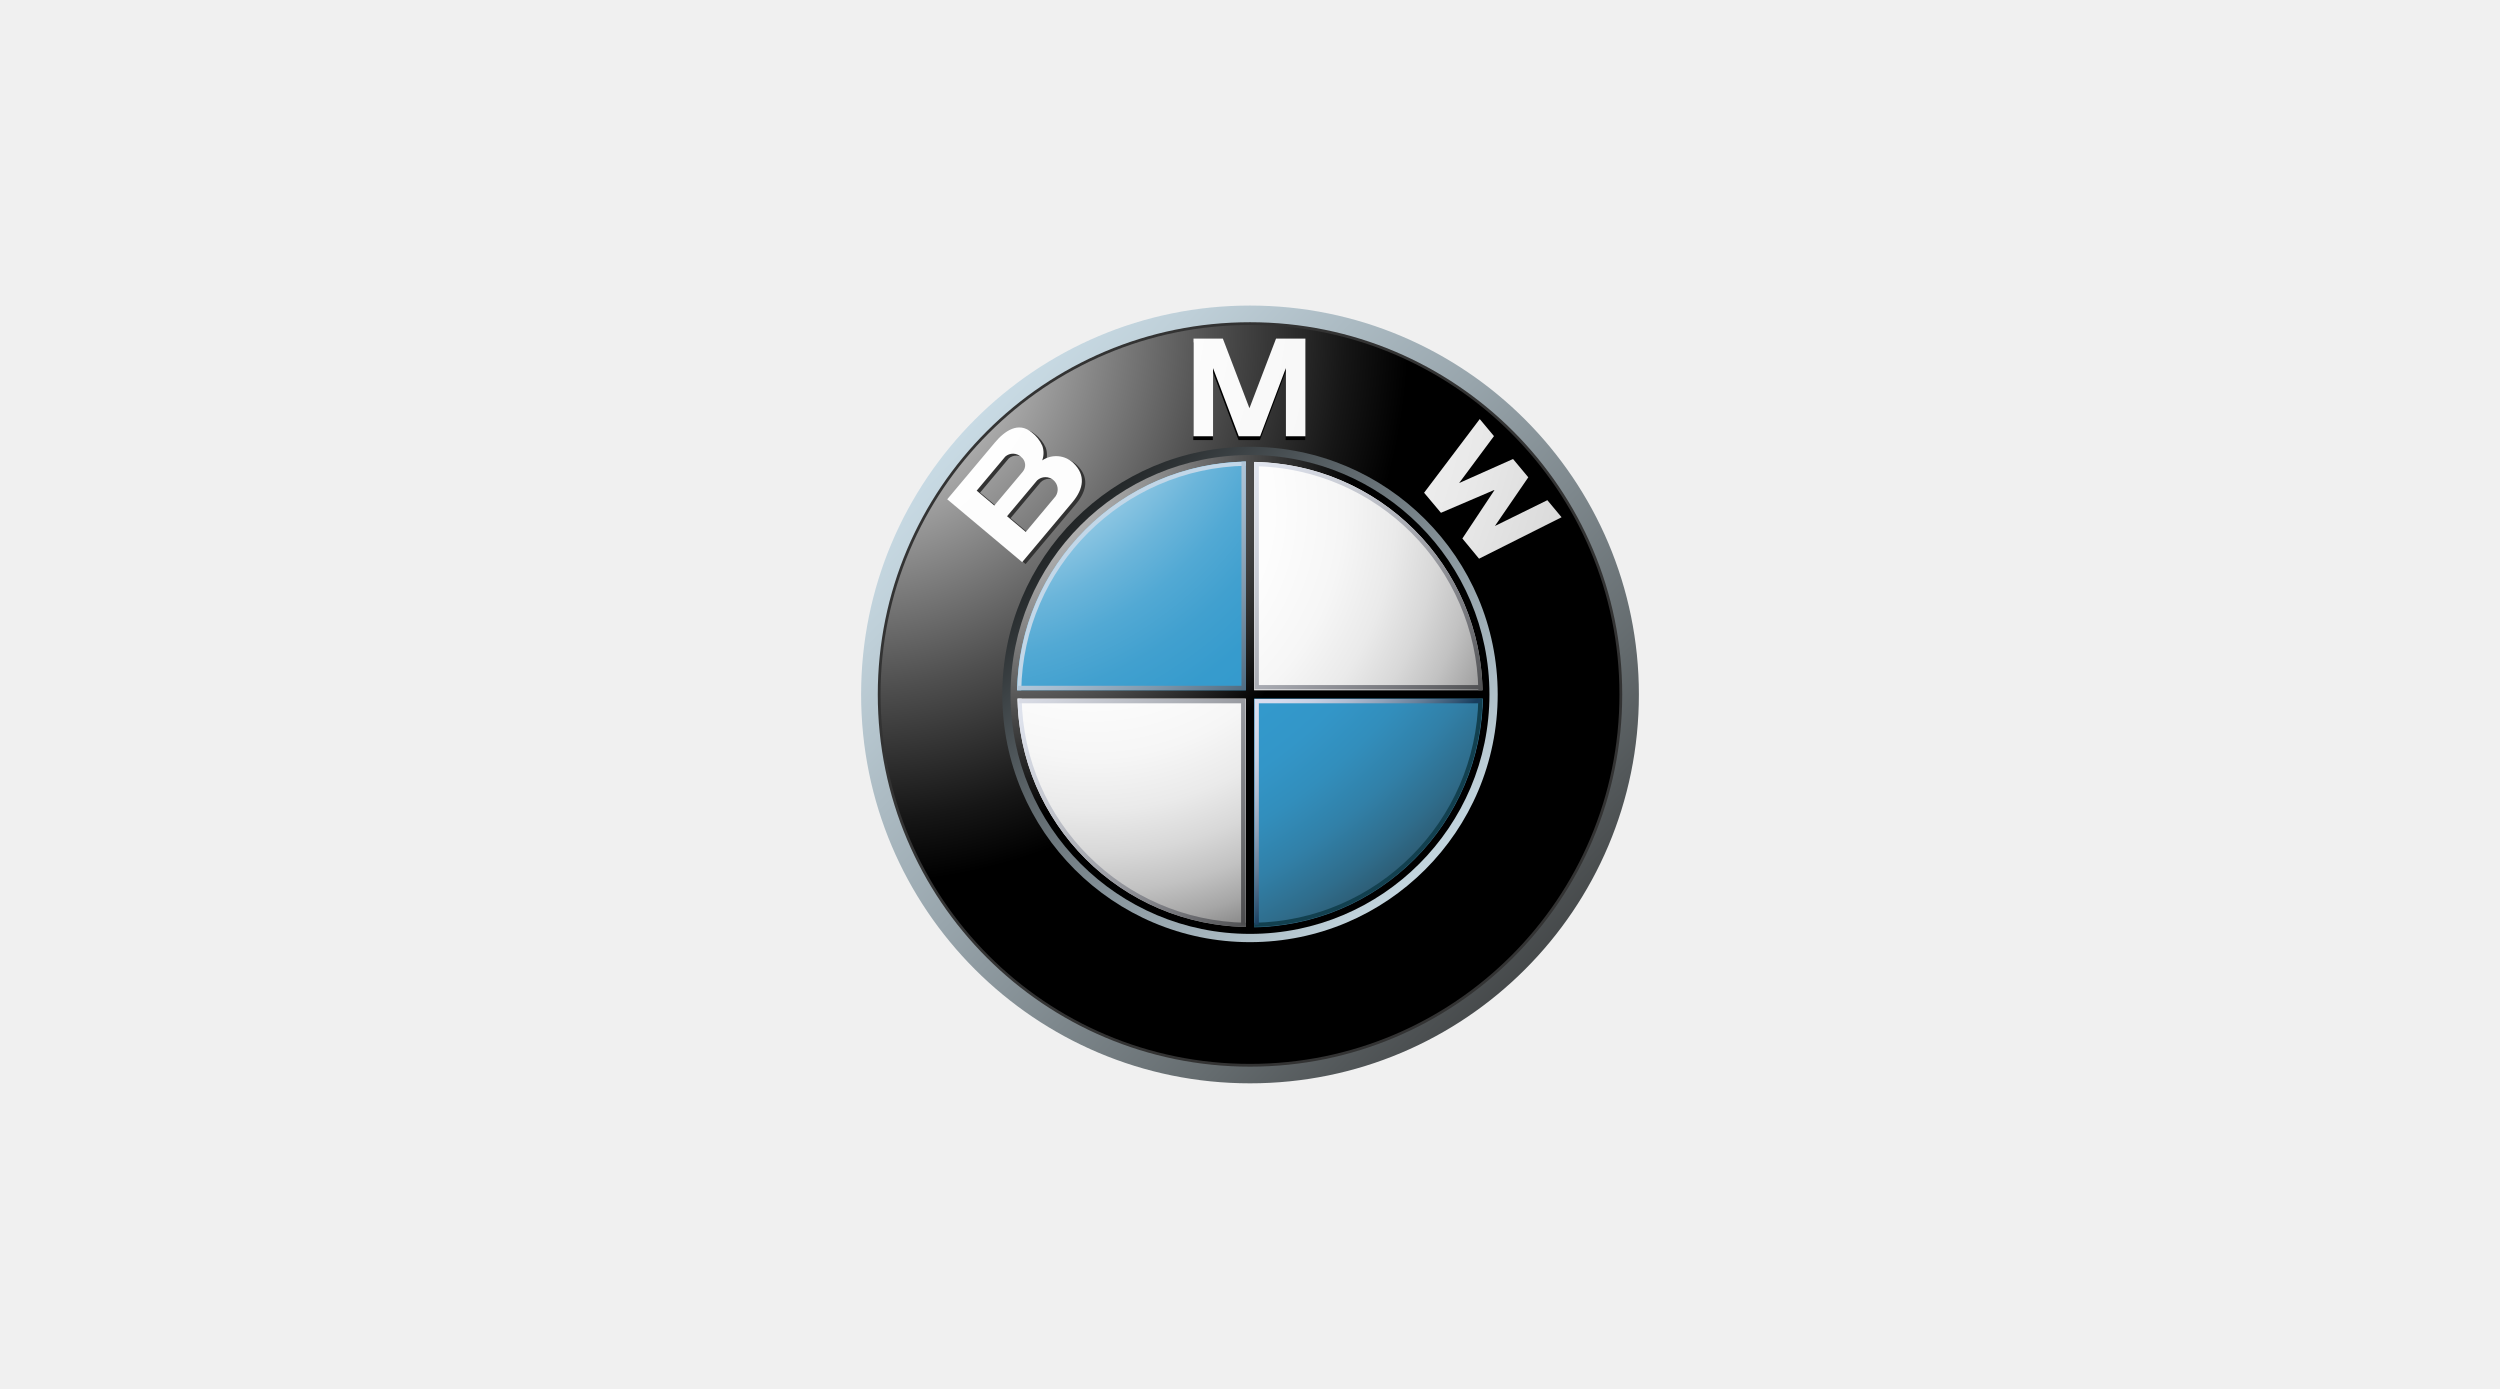
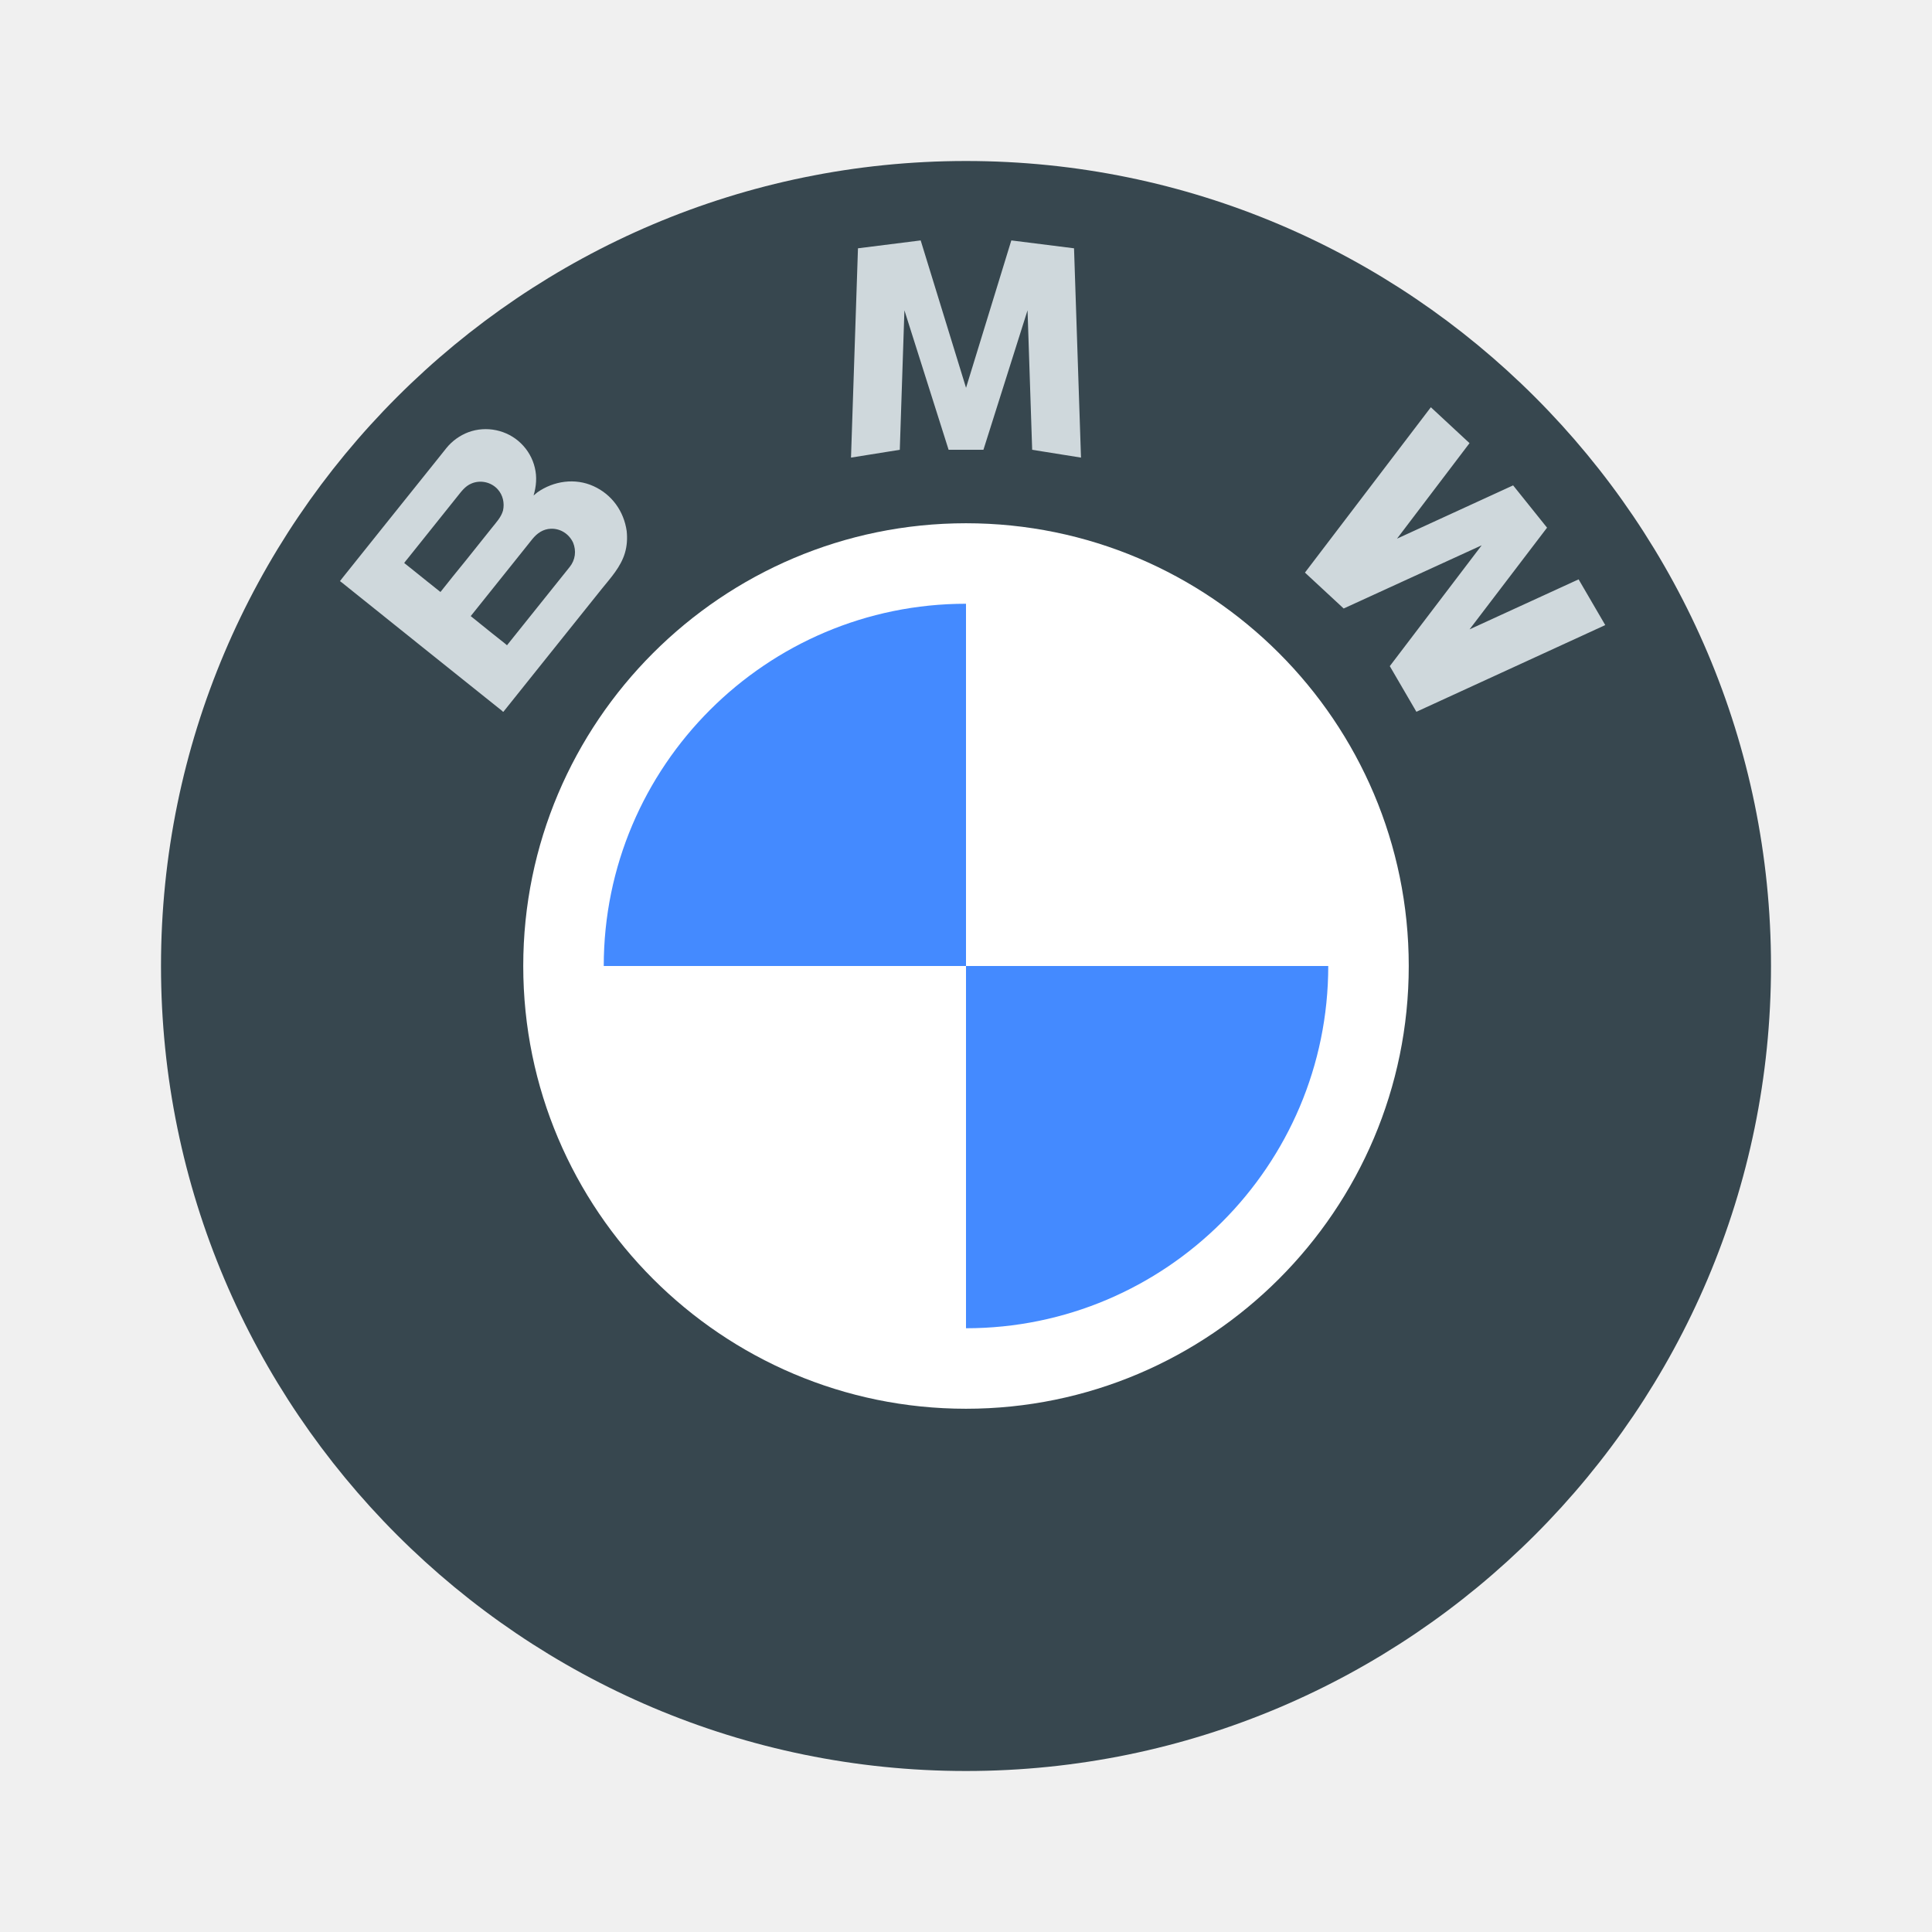
- <svg xmlns="http://www.w3.org/2000/svg" xmlns:xlink="http://www.w3.org/1999/xlink" id="Layer_1" data-name="Layer 1" width="180" height="100">
-   <defs>
-     <style>.cls-2{fill:#333}</style>
-     <linearGradient id="linear-gradient" x1="57.901" y1="83.019" x2="117.312" y2="25.608" gradientTransform="matrix(1 0 0 -1 0 102)" gradientUnits="userSpaceOnUse">
-       <stop offset="0" stop-color="#dff4ff" />
-       <stop offset=".098" stop-color="#d6eaf5" />
-       <stop offset=".268" stop-color="#bfd0d9" />
-       <stop offset=".488" stop-color="#98a5ac" />
-       <stop offset=".747" stop-color="#646b6e" />
-       <stop offset="1" stop-color="#2b2b2b" />
-     </linearGradient>
-     <radialGradient id="radial-gradient" cx="61.65" cy="78.148" r="39.781" gradientTransform="matrix(1 0 0 -1 0 102)" gradientUnits="userSpaceOnUse">
-       <stop offset="0" stop-color="#fff" />
-       <stop offset=".306" stop-color="#a8a8a8" />
-       <stop offset=".646" stop-color="#4f4f4f" />
-       <stop offset=".885" stop-color="#161616" />
-       <stop offset="1" />
-     </radialGradient>
-     <linearGradient id="linear-gradient-2" x1="822.531" y1="-999.55" x2="860.37" y2="-1036.115" gradientTransform="matrix(-1 0 0 1 932.976 1069.306)" gradientUnits="userSpaceOnUse">
-       <stop offset="0" stop-color="#dff4ff" />
-       <stop offset=".086" stop-color="#d6eaf5" />
-       <stop offset=".233" stop-color="#bed0d9" />
-       <stop offset=".424" stop-color="#96a4ac" />
-       <stop offset=".652" stop-color="#5f686d" />
-       <stop offset=".907" stop-color="#1a1d1e" />
-       <stop offset="1" />
-     </linearGradient>
-     <radialGradient id="radial-gradient-2" cx="54.506" cy="82.199" r="95.588" gradientTransform="matrix(1 0 0 -1 0 102)" gradientUnits="userSpaceOnUse">
-       <stop offset="0" stop-color="#fff" />
-       <stop offset=".31" stop-color="#fdfdfd" />
-       <stop offset=".451" stop-color="#f6f6f6" />
-       <stop offset=".557" stop-color="#e9e9e9" />
-       <stop offset=".646" stop-color="#d7d7d7" />
-       <stop offset=".724" stop-color="#bfbfbf" />
-       <stop offset=".794" stop-color="#a2a2a2" />
-       <stop offset=".859" stop-color="gray" />
-       <stop offset=".92" stop-color="#575757" />
-       <stop offset=".975" stop-color="#2b2b2b" />
-       <stop offset="1" stop-color="#141414" />
-     </radialGradient>
-     <radialGradient id="radial-gradient-3" cx="54.502" cy="82.199" r="95.597" xlink:href="#radial-gradient-2" />
-     <radialGradient id="radial-gradient-4" cx="54.496" cy="82.227" r="95.67" xlink:href="#radial-gradient-2" />
-     <radialGradient id="radial-gradient-5" cx="71.626" cy="68.947" r="25.783" gradientTransform="matrix(1 0 0 -1 0 102)" gradientUnits="userSpaceOnUse">
-       <stop offset="0" stop-color="#e6e6e6" />
-       <stop offset=".105" stop-color="#d6d6d6" />
-       <stop offset=".307" stop-color="#adadad" />
-       <stop offset=".588" stop-color="#6c6c6c" />
-       <stop offset=".933" stop-color="#121212" />
-       <stop offset="1" />
-     </radialGradient>
-     <radialGradient id="radial-gradient-6" cx="78.678" cy="65.479" r="37.496" gradientTransform="matrix(1 0 0 -1 0 102)" gradientUnits="userSpaceOnUse">
-       <stop offset="0" stop-color="#fff" />
-       <stop offset=".343" stop-color="#fdfdfd" />
-       <stop offset=".481" stop-color="#f6f6f6" />
-       <stop offset=".582" stop-color="#eaeaea" />
-       <stop offset=".665" stop-color="#d8d8d8" />
-       <stop offset=".737" stop-color="#c2c2c2" />
-       <stop offset=".802" stop-color="#a6a6a6" />
-       <stop offset=".86" stop-color="#848484" />
-       <stop offset=".913" stop-color="#5f5f5f" />
-       <stop offset=".949" stop-color="#404040" />
-       <stop offset=".957" stop-color="#404040" />
-       <stop offset="1" stop-color="#404040" />
-       <stop offset="1" />
-     </radialGradient>
-     <radialGradient id="radial-gradient-7" cx="67.668" cy="79.693" r="66.406" gradientTransform="matrix(1 0 0 -1 0 102)" gradientUnits="userSpaceOnUse">
-       <stop offset=".169" stop-color="#fff" />
-       <stop offset=".196" stop-color="#e0eff7" />
-       <stop offset=".241" stop-color="#b2d9ec" />
-       <stop offset=".287" stop-color="#8bc5e2" />
-       <stop offset=".335" stop-color="#6bb5da" />
-       <stop offset=".384" stop-color="#52a9d4" />
-       <stop offset=".436" stop-color="#41a0cf" />
-       <stop offset=".491" stop-color="#369bcd" />
-       <stop offset=".556" stop-color="#39c" />
-       <stop offset=".606" stop-color="#3396c8" />
-       <stop offset=".655" stop-color="#328ebc" />
-       <stop offset=".705" stop-color="#3180a8" />
-       <stop offset=".754" stop-color="#2f6d8c" />
-       <stop offset=".803" stop-color="#2d5468" />
-       <stop offset=".851" stop-color="#2a373d" />
-       <stop offset=".871" stop-color="#292929" />
-     </radialGradient>
-     <radialGradient id="radial-gradient-8" cx="67.668" cy="79.693" r="66.405" xlink:href="#radial-gradient-7" />
-     <radialGradient id="radial-gradient-9" cx="71.978" cy="68.622" r="25.289" xlink:href="#radial-gradient-5" />
-     <linearGradient id="linear-gradient-3" x1="86.684" y1="74.937" x2="111.346" y2="51.105" gradientTransform="matrix(1 0 0 -1 0 102)" gradientUnits="userSpaceOnUse">
-       <stop offset="0" stop-color="#f0f4ff" />
-       <stop offset=".109" stop-color="#ebeff9" />
-       <stop offset=".247" stop-color="#dce0ea" />
-       <stop offset=".403" stop-color="#c4c7cf" />
-       <stop offset=".57" stop-color="#a2a4ab" />
-       <stop offset=".747" stop-color="#76777c" />
-       <stop offset=".929" stop-color="#414243" />
-       <stop offset="1" stop-color="#2b2b2b" />
-     </linearGradient>
-     <linearGradient id="linear-gradient-4" x1="66.667" y1="54.816" x2="91.329" y2="30.984" xlink:href="#linear-gradient-3" />
-     <linearGradient id="linear-gradient-5" x1="78.598" y1="63.314" x2="91.386" y2="50.957" gradientTransform="matrix(1 0 0 -1 0 102)" gradientUnits="userSpaceOnUse">
-       <stop offset="0" stop-color="#c2d7e8" />
-       <stop offset=".134" stop-color="#bacfe1" />
-       <stop offset=".343" stop-color="#a4bacd" />
-       <stop offset=".6" stop-color="#8098ac" />
-       <stop offset=".894" stop-color="#4e697f" />
-       <stop offset="1" stop-color="#3a566d" />
-     </linearGradient>
-     <linearGradient id="linear-gradient-6" x1="72.193" y1="60.286" x2="96.607" y2="36.694" gradientTransform="matrix(1 0 0 -1 0 102)" gradientUnits="userSpaceOnUse">
-       <stop offset="0" stop-color="#f0f4ff" />
-       <stop offset=".097" stop-color="#e8ebf6" />
-       <stop offset=".257" stop-color="#d1d4dd" />
-       <stop offset=".459" stop-color="#abaeb5" />
-       <stop offset=".695" stop-color="#78797d" />
-       <stop offset=".958" stop-color="#363637" />
-       <stop offset="1" stop-color="#2b2b2b" />
-     </linearGradient>
-     <linearGradient id="linear-gradient-7" x1="90.188" y1="51.535" x2="98.751" y2="43.259" gradientTransform="matrix(1 0 0 -1 0 102)" gradientUnits="userSpaceOnUse">
-       <stop offset="0" stop-color="#d9def0" />
-       <stop offset=".123" stop-color="#d4daec" />
-       <stop offset=".263" stop-color="#c7cfe2" />
-       <stop offset=".411" stop-color="#b0bcd1" />
-       <stop offset=".566" stop-color="#90a1b8" />
-       <stop offset=".725" stop-color="#677f99" />
-       <stop offset=".885" stop-color="#355674" />
-       <stop offset=".972" stop-color="#173d5d" />
-     </linearGradient>
-     <linearGradient id="linear-gradient-8" x1="81.427" y1="69.24" x2="105.815" y2="45.674" xlink:href="#linear-gradient-3" />
-   </defs>
-   <path d="M90 22a28 28 0 1 0 28 28 28 28 0 0 0-28-28zm0 54.6A26.6 26.6 0 1 1 116.6 50 26.6 26.6 0 0 1 90 76.6z" fill="url(#linear-gradient)" />
-   <path class="cls-2" d="M116.8 50A26.8 26.8 0 1 1 90 23.2 26.8 26.8 0 0 1 116.8 50z" />
-   <path d="M116.6 50A26.6 26.6 0 1 1 90 23.4 26.6 26.6 0 0 1 116.6 50z" fill="url(#radial-gradient)" />
-   <path d="M107.834 50A17.834 17.834 0 1 1 90 32.167 17.834 17.834 0 0 1 107.834 50z" fill="url(#linear-gradient-2)" />
-   <path d="M90.714 31.685l1.853-4.91v4.91h1.407v-7.032h-2.115l-1.923 5.035h.019l-1.924-5.035h-2.114v7.032h1.407v-4.91l1.852 4.91h1.538zM110.023 34.838l-2.404 3.505 3.776-1.857 1.024 1.228-5.942 2.984-1.201-1.454 2.303-3.473-.013-.017-3.832 1.64-1.214-1.444 4.007-5.306 1.024 1.229-2.509 3.378 3.883-1.732 1.098 1.319z" />
-   <path class="cls-2" d="M77.546 33.494a1.794 1.794 0 0 0-2.261-.206 1.563 1.563 0 0 0 .01-1.05 2.49 2.49 0 0 0-.768-.97c-.944-.792-1.938-.116-2.648.73l-3.431 4.089 5.394 4.526 3.619-4.313c.827-.986.955-1.963.085-2.808zm-6.978 1.973l2.061-2.457a.841.841 0 0 1 1.126.019.741.741 0 0 1 .126 1.08l-2.038 2.427zm5.686.408l-2.148 2.561-1.346-1.131 2.165-2.581a.882.882 0 0 1 1.329 1.151z" />
-   <path fill="url(#radial-gradient-2)" d="M90.729 31.413l1.853-4.91v4.91h1.407v-7.032h-2.115l-1.923 5.035h.018l-1.923-5.035h-2.114v7.032h1.407v-4.91l1.852 4.91h1.538z" />
-   <path fill="url(#radial-gradient-3)" d="M110.037 34.366l-2.403 3.505 3.776-1.858 1.023 1.229-5.942 2.984-1.2-1.454 2.303-3.473-.013-.018-3.833 1.641-1.213-1.445 4.007-5.305 1.024 1.228-2.509 3.379 3.882-1.731 1.098 1.318z" />
-   <path d="M77.3 33.356a1.793 1.793 0 0 0-2.261-.207 1.565 1.565 0 0 0 .009-1.049 2.477 2.477 0 0 0-.769-.971c-.944-.792-1.937-.116-2.645.731L68.2 35.949l5.395 4.526 3.618-4.312c.826-.986.955-1.962.086-2.807zm-6.979 1.972l2.061-2.456a.842.842 0 0 1 1.126.018.738.738 0 0 1 .125 1.079L71.591 36.4zm5.679.408L73.855 38.3l-1.348-1.131 2.166-2.581A.883.883 0 0 1 76 35.736z" fill="url(#radial-gradient-4)" />
-   <path d="M72.76 50A17.24 17.24 0 1 1 90 67.24 17.24 17.24 0 0 1 72.76 50z" fill="url(#radial-gradient-5)" />
-   <path d="M73.256 50A16.745 16.745 0 1 1 90 66.745 16.745 16.745 0 0 1 73.256 50z" fill="url(#radial-gradient-6)" />
-   <path d="M73.23 50H90V33.23A16.769 16.769 0 0 0 73.23 50z" fill="url(#radial-gradient-7)" />
-   <path d="M90 50v16.771A16.771 16.771 0 0 0 106.771 50z" fill="url(#radial-gradient-8)" />
-   <path fill="url(#radial-gradient-9)" d="M106.91 49.702H90.297V33.09h-.594v16.612H73.091v.595h16.612V66.91h.594V50.297h16.613v-.595z" />
-   <path d="M90.3 33.561A16.441 16.441 0 0 1 106.441 49.7h.3A16.738 16.738 0 0 0 90.3 33.263v.3z" fill="url(#linear-gradient-3)" />
-   <path d="M73.53 49.7A16.463 16.463 0 0 1 89.7 33.536v-.3A16.762 16.762 0 0 0 73.233 49.7z" fill="#c2d7e8" />
-   <path d="M89.7 66.44A16.441 16.441 0 0 1 73.56 50.3h-.3A16.738 16.738 0 0 0 89.7 66.737v-.3z" fill="url(#linear-gradient-4)" />
-   <path d="M106.441 50.3A16.443 16.443 0 0 1 90.3 66.44v.3a16.739 16.739 0 0 0 16.438-16.44z" fill="#12404f" />
-   <path fill="url(#linear-gradient-5)" d="M89.385 33.238v16.138H73.248v.318H89.703V33.238h-.318z" />
-   <path fill="url(#linear-gradient-6)" d="M89.358 66.581V50.638H73.381v-.315h16.291v16.258h-.314z" />
-   <path fill="url(#linear-gradient-7)" d="M90.638 66.581V50.638h15.943v-.315H90.325v16.258h.313z" />
-   <path fill="url(#linear-gradient-8)" d="M90.638 33.381v15.943h15.943v.314H90.325V33.381h.313z" />
+ <svg xmlns="http://www.w3.org/2000/svg" viewBox="0 0 48 48" width="48px" height="48px">
+   <path fill="#37474f" d="M24,44C12.972,44,4,35.028,4,24S12.972,4,24,4s20,8.972,20,20S35.028,44,24,44z" />
+   <path fill="#fff" d="M34.476,24c0-5.787-4.69-10.476-10.476-10.476S13.524,18.213,13.524,24S18.213,34.476,24,34.476S34.476,29.787,34.476,24L34.476,24z" />
+   <path fill="#448aff" d="M24 14c-5.459.141-9.859 4.542-10 10h10V14L24 14zM24 34.002c5.459-.143 9.859-4.544 10-10.002H24V34.002L24 34.002z" />
+   <path fill="#cfd8dc" d="M15.57 13.194c-.07-.493-.368-.909-.825-1.116-.458-.208-.99-.13-1.394.154-.033.025-.064.053-.094.078.067-.229.087-.461.03-.692-.054-.229-.174-.438-.343-.602-.342-.335-.862-.444-1.31-.277-.21.08-.4.216-.541.39-.08.101-.159.199-.241.302-.419.522-.838 1.045-1.256 1.567-.36.45-.718.9-1.079 1.349-.024.029-.047.062-.07.09-.002 0 .046.037.05.039.14.113.278.224.418.335.528.424 1.054.847 1.583 1.269.521.419 1.045.837 1.568 1.255.133.108.267.214.4.319.004.007.036.037.041.03.027-.033.053-.068.079-.099.359-.449.719-.896 1.076-1.345.43-.539.86-1.073 1.29-1.611.222-.275.467-.539.572-.884C15.579 13.564 15.589 13.379 15.57 13.194L15.57 13.194 15.57 13.194zM10.943 14.708c-.218-.172-.435-.348-.652-.522-.083-.066-.166-.131-.249-.199-.003-.002.086-.109.091-.115.404-.508.81-1.013 1.215-1.519.107-.131.203-.275.367-.341.223-.094.487-.035.65.144.13.144.174.341.132.53-.049.169-.168.291-.273.424-.212.268-.427.534-.639.8C11.37 14.174 11.155 14.439 10.943 14.708L10.943 14.708 10.943 14.708zM14.154 14.086c-.138.171-.274.342-.412.514-.377.472-.755.944-1.132 1.414-.002.002-.011.018-.015.016-.02-.016-.038-.033-.057-.048-.104-.082-.206-.163-.309-.245-.178-.144-.357-.288-.534-.43.342-.428.686-.855 1.027-1.283.168-.21.334-.417.501-.627.119-.148.27-.255.468-.261.238-.006.446.131.547.344C14.323 13.688 14.294 13.911 14.154 14.086L14.154 14.086zM36.51 11.01L35.549 10.118 32.421 14.226 33.383 15.118 36.812 13.548 34.529 16.55 35.19 17.684 39.882 15.53 39.22 14.394 36.511 15.636 38.436 13.11 37.593 12.059 34.708 13.383zM22.47 7.709L23.568 11.175 24.433 11.175 25.529 7.709 25.644 11.175 26.857 11.369 26.684 6.169 25.126 5.973 24.001 9.635 22.874 5.973 21.316 6.169 21.143 11.369 22.355 11.175z" />
+   <path fill="#fff" d="M24,35c-6.066,0-11-4.934-11-11s4.934-11,11-11s11,4.934,11,11S30.066,35,24,35z M24,15c-4.963,0-9,4.037-9,9s4.037,9,9,9c4.962,0,9-4.037,9-9S28.962,15,24,15z" />
</svg>
